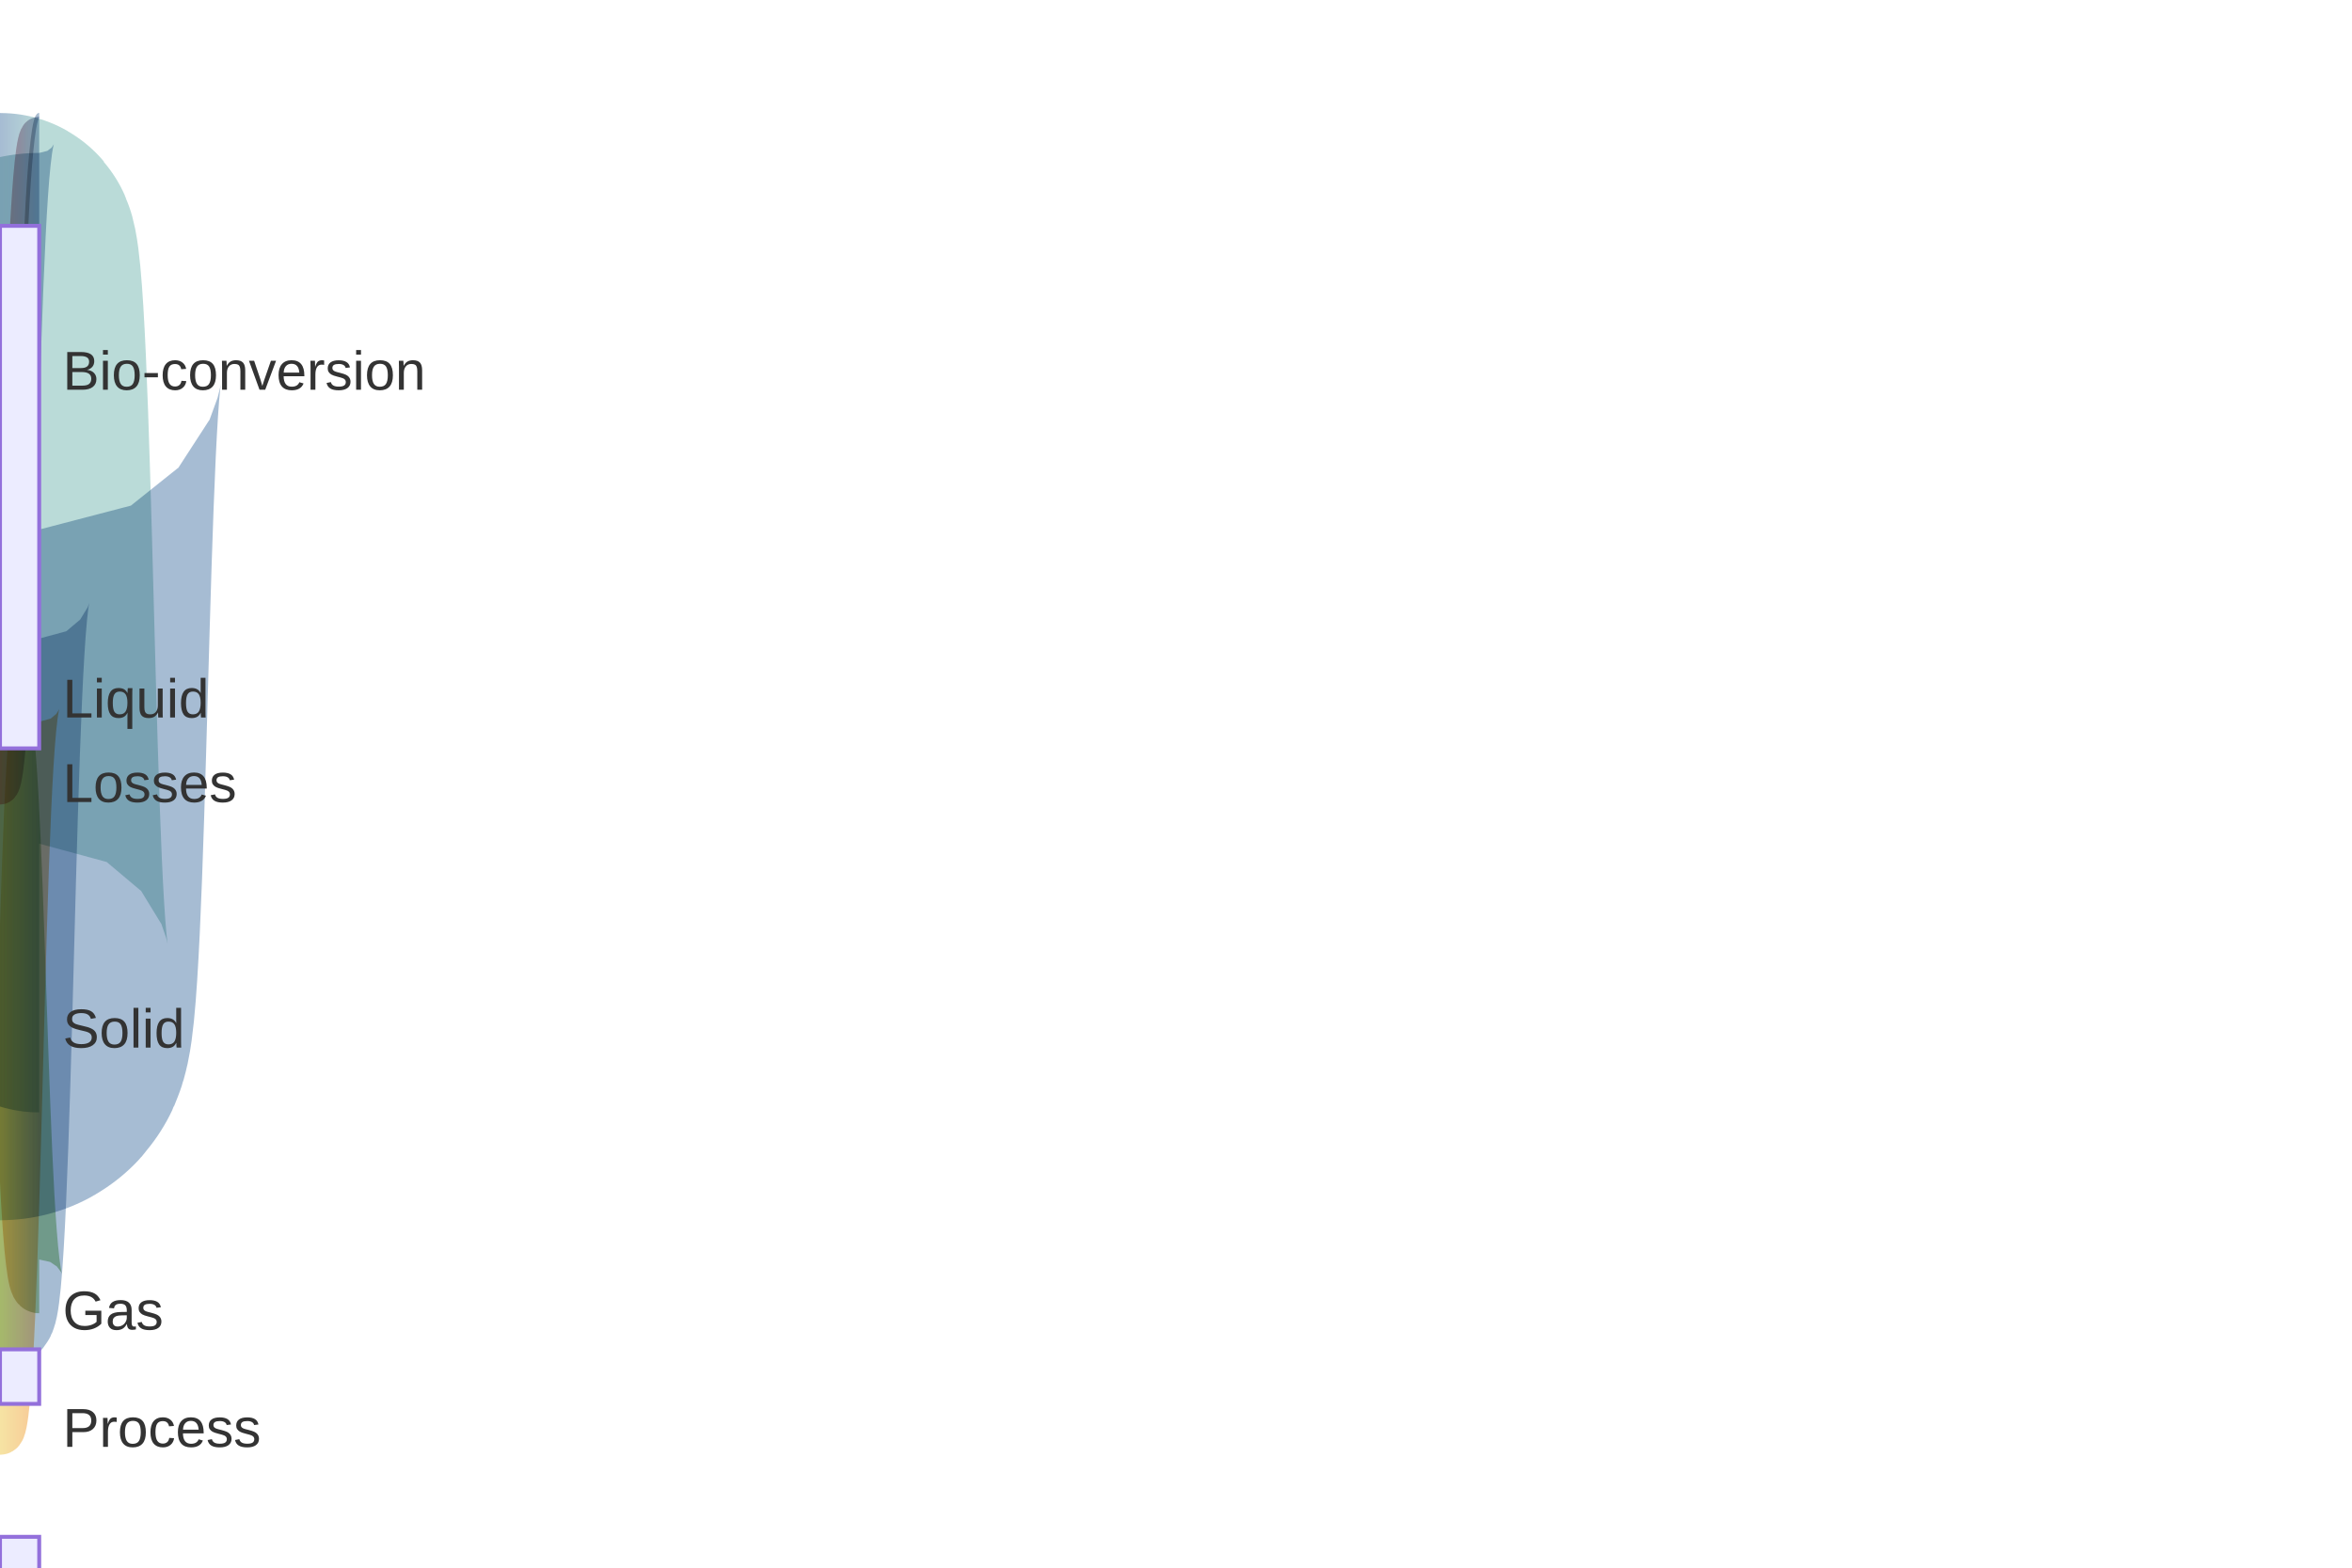
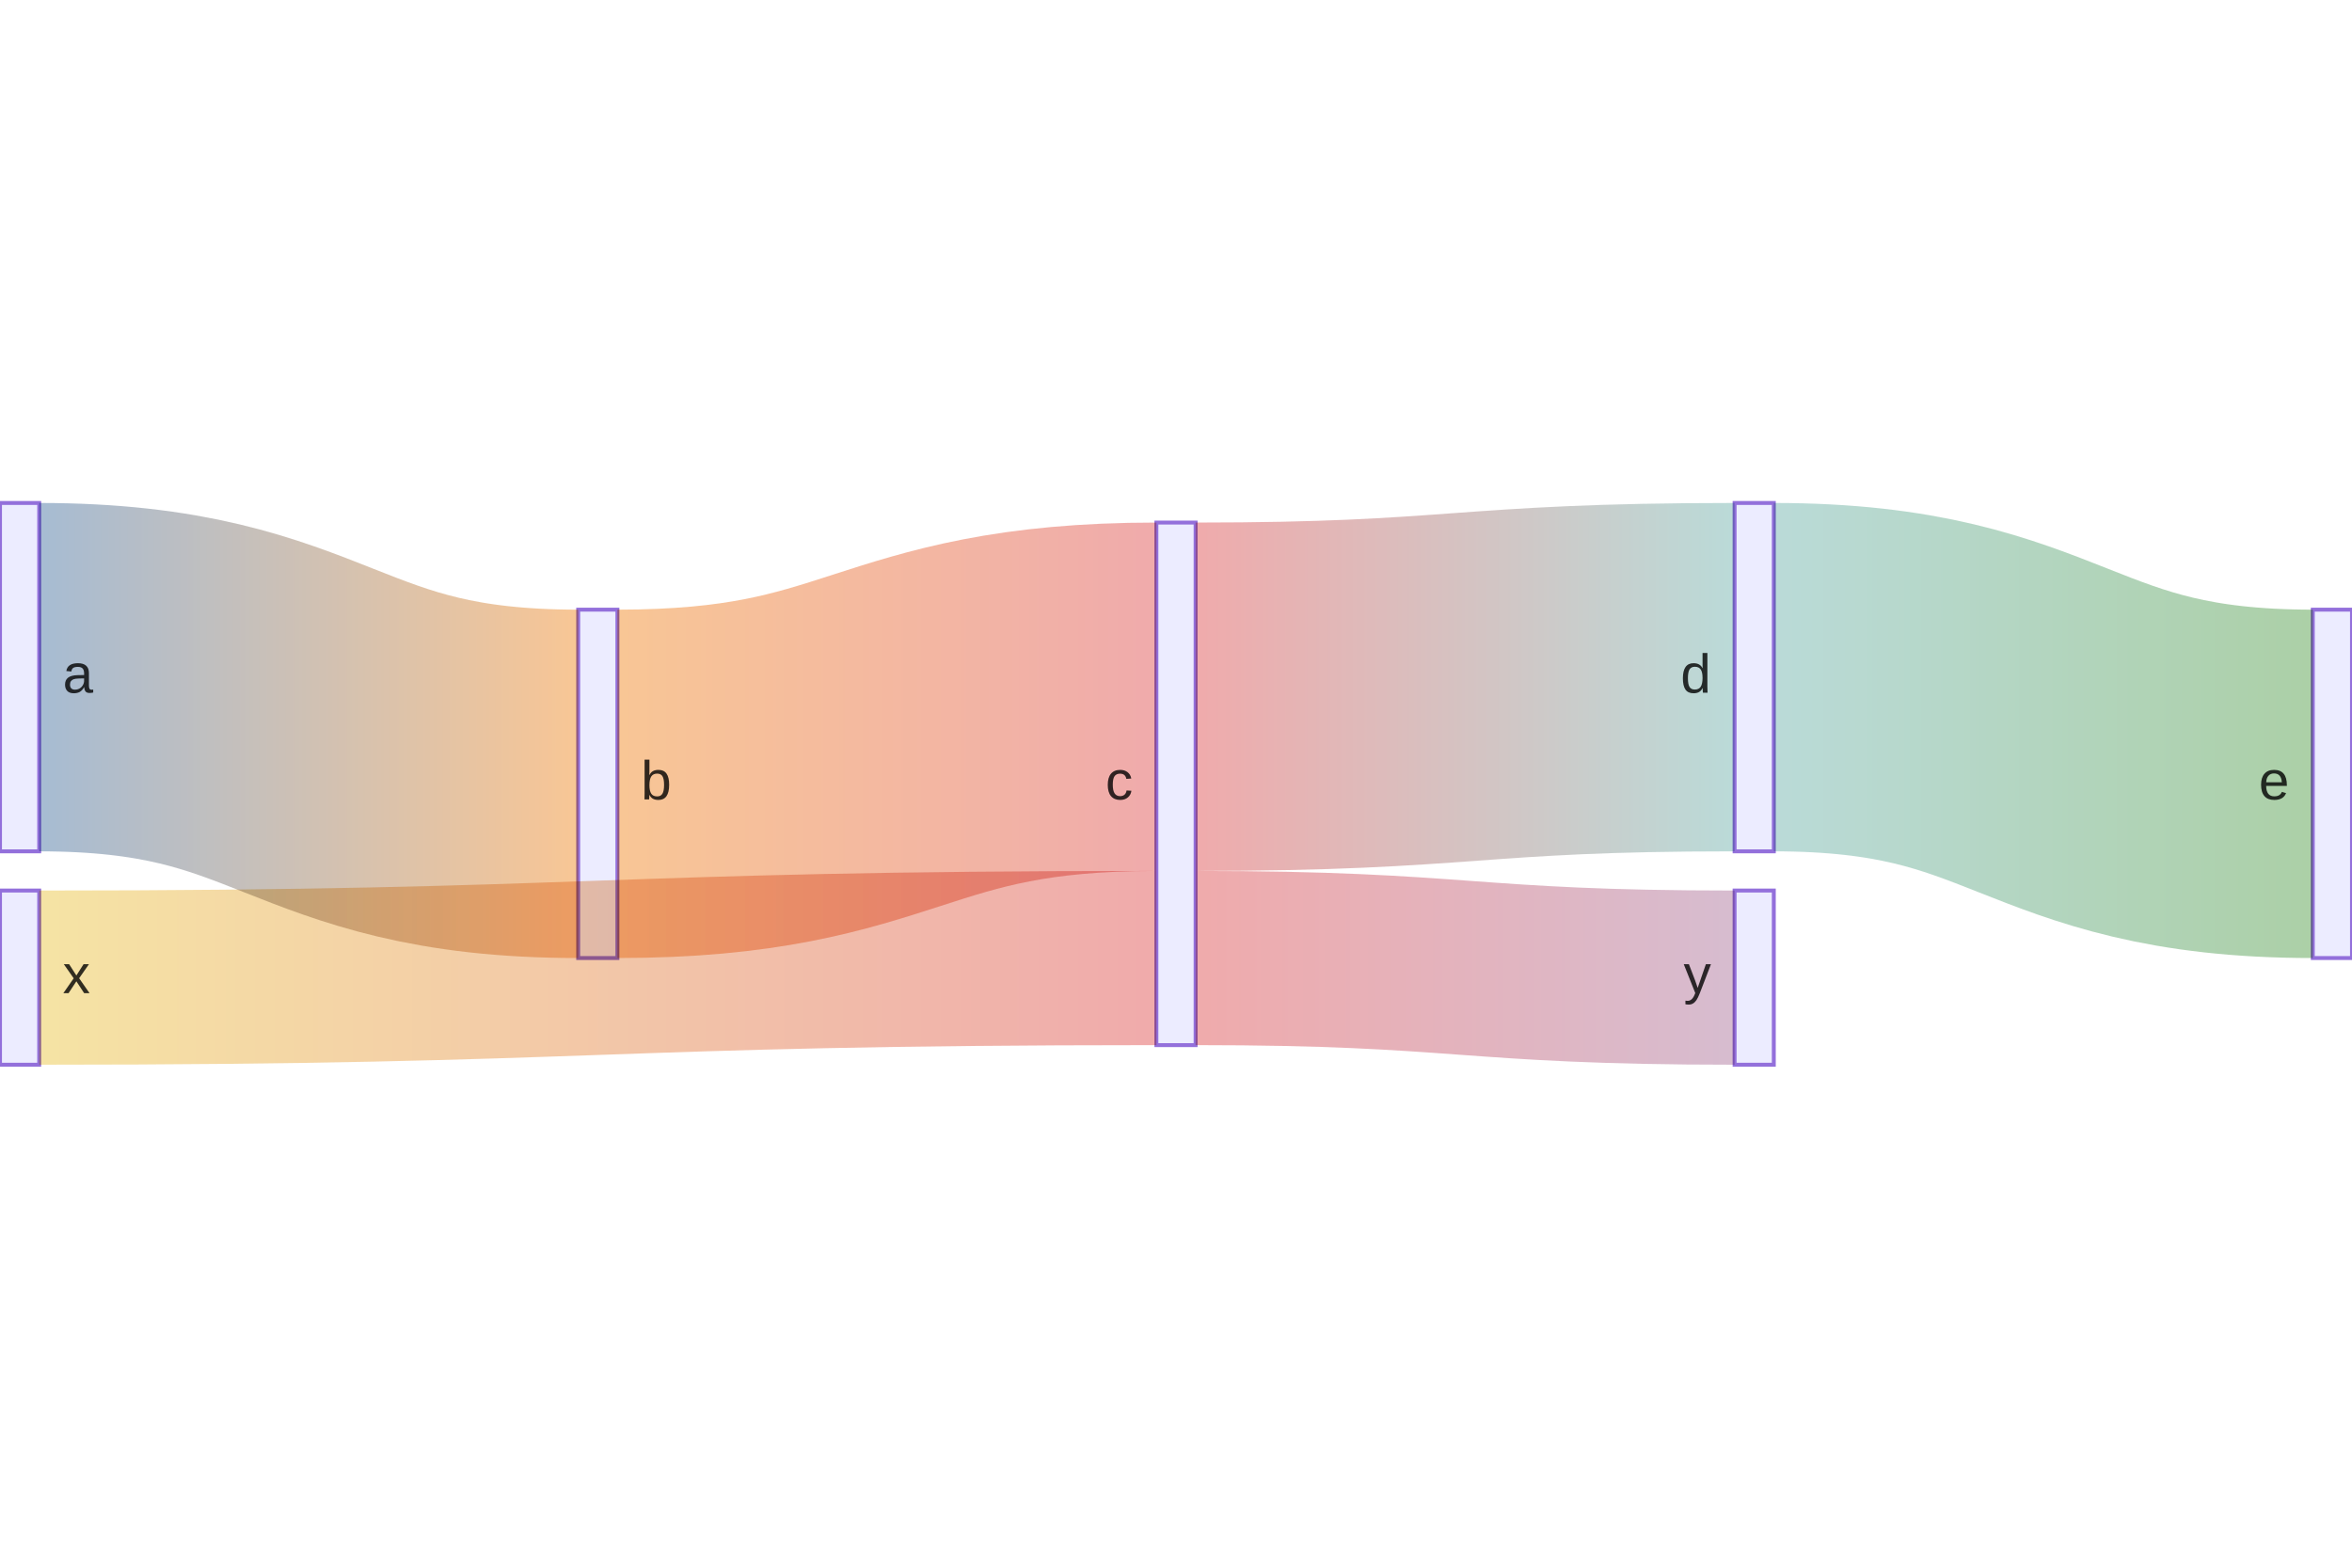
<svg xmlns="http://www.w3.org/2000/svg" width="600" height="400" viewBox="0 0 600 400" class="mermaid">
  <style>

.mermaid {
  font-family: trebuchet ms, verdana, arial, sans-serif;
  font-size: 16px;
}

.node rect,
.node polygon,
.node circle,
.node ellipse,
.node path {
  fill: #ECECFF;
  stroke: #9370DB;
  stroke-width: 1px;
}

.node line {
  stroke: #9370DB;
  stroke-width: 1px;
}

.node .label {
  fill: #333333;
}

.node text {
  fill: #333333;
  font-family: trebuchet ms, verdana, arial, sans-serif;
  font-size: 16px;
}

.edge-path {
  fill: none;
  stroke: #333333;
  stroke-width: 1px;
}

.edge-label {
  fill: #333333;
  font-family: trebuchet ms, verdana, arial, sans-serif;
}

.edge-label-bg {
  fill: rgba(232, 232, 232, 0.8);
}

.subgraph {
  fill: #ffffde;
  stroke: #aaaa33;
  stroke-width: 1px;
}

.subgraph-title {
  fill: #333333;
  font-weight: bold;
}

.cluster rect {
  fill: #ffffde;
  stroke: #aaaa33;
  stroke-width: 1px;
  rx: 5px;
  ry: 5px;
}

.cluster-label {
  fill: #333333;
  font-family: trebuchet ms, verdana, arial, sans-serif;
  font-size: 16px;
  font-weight: bold;
}

marker path {
  fill: #333333;
  stroke: #333333;
}


.sankey-node {
  stroke: none;
}

.sankey-link {
  stroke-opacity: 0.5;
}

.sankey-label {
  fill: #333333;
  font-family: trebuchet ms, verdana, arial, sans-serif;
}

.link {
  mix-blend-mode: multiply;
}

  </style>
  <defs>
    <defs>
-       <linearGradient id="linearGradient-1" gradientUnits="userSpaceOnUse" x1="10" x2="0">
+       <linearGradient id="linearGradient-1" gradientUnits="userSpaceOnUse" x1="10" x2="147.5">
        <stop offset="0%" stop-color="#4e79a7" />
        <stop offset="100%" stop-color="#f28e2c" />
      </linearGradient>
-       <linearGradient id="linearGradient-2" gradientUnits="userSpaceOnUse" x1="10" x2="0">
-         <stop offset="0%" stop-color="#4e79a7" />
+       <linearGradient id="linearGradient-2" gradientUnits="userSpaceOnUse" x1="157.5" x2="295">
+         <stop offset="0%" stop-color="#f28e2c" />
        <stop offset="100%" stop-color="#e15759" />
      </linearGradient>
-       <linearGradient id="linearGradient-3" gradientUnits="userSpaceOnUse" x1="10" x2="0">
-         <stop offset="0%" stop-color="#4e79a7" />
+       <linearGradient id="linearGradient-3" gradientUnits="userSpaceOnUse" x1="305" x2="442.5">
+         <stop offset="0%" stop-color="#e15759" />
        <stop offset="100%" stop-color="#76b7b2" />
      </linearGradient>
-       <linearGradient id="linearGradient-4" gradientUnits="userSpaceOnUse" x1="10" x2="0">
-         <stop offset="0%" stop-color="#4e79a7" />
+       <linearGradient id="linearGradient-4" gradientUnits="userSpaceOnUse" x1="452.5" x2="590">
+         <stop offset="0%" stop-color="#76b7b2" />
        <stop offset="100%" stop-color="#59a14f" />
      </linearGradient>
-       <linearGradient id="linearGradient-5" gradientUnits="userSpaceOnUse" x1="10" x2="0">
-         <stop offset="0%" stop-color="#76b7b2" />
-         <stop offset="100%" stop-color="#4e79a7" />
+       <linearGradient id="linearGradient-5" gradientUnits="userSpaceOnUse" x1="10" x2="295">
+         <stop offset="0%" stop-color="#edc949" />
+         <stop offset="100%" stop-color="#e15759" />
      </linearGradient>
-       <linearGradient id="linearGradient-6" gradientUnits="userSpaceOnUse" x1="10" x2="0">
-         <stop offset="0%" stop-color="#59a14f" />
-         <stop offset="100%" stop-color="#f28e2c" />
-       </linearGradient>
-       <linearGradient id="linearGradient-7" gradientUnits="userSpaceOnUse" x1="10" x2="0">
-         <stop offset="0%" stop-color="#f28e2c" />
-         <stop offset="100%" stop-color="#edc949" />
+       <linearGradient id="linearGradient-6" gradientUnits="userSpaceOnUse" x1="305" x2="442.5">
+         <stop offset="0%" stop-color="#e15759" />
+         <stop offset="100%" stop-color="#af7aa1" />
      </linearGradient>
    </defs>
  </defs>
  <g class="root">
    <g class="clusters">

    </g>
    <g class="edgePaths">

    </g>
    <g class="edgeLabels">

    </g>
    <g class="nodes">

    </g>
-     <g class="links" stroke-opacity="0.5" fill="none">
-       <g class="link" style="mix-blend-mode: multiply">
-         <path d="M10,29.311 C5,29.311 5,172.644 0,172.644" class="sankey-link" stroke-opacity="0.5" fill="none" stroke="url(#linearGradient-1)" stroke-width="1" />
+     <g class="nodes">
+       <g class="node" x="0" id="node-1" y="128.333" transform="translate(0,128.3333)">
+         <rect x="0" y="0" width="10" height="88.889" class="sankey-node" fill="#4e79a7" />
      </g>
-       <g class="link" style="mix-blend-mode: multiply">
-         <path d="M10,34.415 C5,34.415 5,200.666 0,200.666" class="sankey-link" fill="none" stroke="url(#linearGradient-2)" stroke-width="9.209" stroke-opacity="0.5" />
+       <g class="node" x="0" y="227.222" id="node-6" transform="translate(0,227.2222)">
+         <rect x="0" y="0" width="10" height="44.444" class="sankey-node" fill="#edc949" />
      </g>
-       <g class="link" style="mix-blend-mode: multiply">
-         <path d="M10,87.07 C5,87.07 5,263.321 0,263.321" class="sankey-link" stroke="url(#linearGradient-3)" stroke-width="96.101" fill="none" stroke-opacity="0.5" />
+       <g class="node" id="node-2" y="155.556" transform="translate(147.5,155.5556)" x="147.5">
+         <rect x="0" y="0" width="10" height="88.889" class="sankey-node" fill="#f28e2c" />
      </g>
-       <g class="link" style="mix-blend-mode: multiply">
-         <path d="M10,149.03 C5,149.03 5,335.281 0,335.281" class="sankey-link" fill="none" stroke-width="27.818" stroke-opacity="0.5" stroke="url(#linearGradient-4)" />
+       <g class="node" id="node-3" x="295" y="133.333" transform="translate(295,133.3333)">
+         <rect x="0" y="0" width="10" height="133.333" class="sankey-node" fill="#e15759" />
      </g>
-       <g class="link" style="mix-blend-mode: multiply">
-         <path d="M10,249.553 C5,249.553 5,63.093 0,63.093" class="sankey-link" stroke-width="68.565" stroke="url(#linearGradient-5)" stroke-opacity="0.5" fill="none" />
+       <g class="node" x="442.5" y="128.333" id="node-4" transform="translate(442.5,128.3333)">
+         <rect x="0" y="0" width="10" height="88.889" class="sankey-node" fill="#76b7b2" />
      </g>
-       <g class="link" style="mix-blend-mode: multiply">
-         <path d="M10,328.229 C5,328.229 5,180.001 0,180.001" class="sankey-link" stroke-width="13.713" stroke-opacity="0.5" stroke="url(#linearGradient-6)" fill="none" />
+       <g class="node" x="442.5" transform="translate(442.5,227.2222)" id="node-7" y="227.222">
+         <rect x="0" y="0" width="10" height="44.444" class="sankey-node" fill="#af7aa1" />
      </g>
-       <g class="link" style="mix-blend-mode: multiply">
-         <path d="M10,178.143 C5,178.143 5,365.19 0,365.19" class="sankey-link" fill="none" stroke-width="11.999" stroke="url(#linearGradient-7)" stroke-opacity="0.5" />
-       </g>
-     </g>
-     <g class="nodes">
-       <g class="node" id="node-1" y="28.811" transform="translate(0,28.81072)" x="0">
-         <rect x="0" y="28.811" width="10" height="133.333" class="sankey-node" fill="#4e79a7" />
-       </g>
-       <g class="node" x="0" transform="translate(0,172.1441)" id="node-2" y="172.144">
-         <rect x="0" y="172.144" width="10" height="13.918" class="sankey-node" fill="#f28e2c" />
-       </g>
-       <g class="node" id="node-3" transform="translate(0,196.0617)" y="196.062" x="0">
-         <rect x="0" y="196.062" width="10" height="9.209" class="sankey-node" fill="#e15759" />
-       </g>
-       <g class="node" y="215.271" id="node-4" transform="translate(0,215.2707)" x="0">
-         <rect x="0" y="215.271" width="10" height="96.101" class="sankey-node" fill="#76b7b2" />
-       </g>
-       <g class="node" x="0" y="321.372" id="node-5" transform="translate(0,321.3722)">
-         <rect x="0" y="321.372" width="10" height="27.818" class="sankey-node" fill="#59a14f" />
-       </g>
-       <g class="node" transform="translate(0,359.1904)" x="0" id="node-6" y="359.19">
-         <rect x="0" y="359.19" width="10" height="11.999" class="sankey-node" fill="#edc949" />
+       <g class="node" transform="translate(590,155.5556)" x="590" id="node-5" y="155.556">
+         <rect x="0" y="0" width="10" height="88.889" class="sankey-node" fill="#59a14f" />
      </g>
    </g>
    <g class="node-labels" font-size="14">
-       <text x="16" y="95.477" class="sankey-label" dominant-baseline="middle" fill="#333333" font-size="14" text-anchor="start">Bio-conversion</text>
-       <text x="16" y="179.103" class="sankey-label" text-anchor="start" dominant-baseline="middle" font-size="14" fill="#333333">Liquid</text>
-       <text x="16" y="200.666" class="sankey-label" text-anchor="start" fill="#333333" font-size="14" dominant-baseline="middle">Losses</text>
-       <text x="16" y="263.321" class="sankey-label" fill="#333333" text-anchor="start" dominant-baseline="middle" font-size="14">Solid</text>
-       <text x="16" y="335.281" class="sankey-label" text-anchor="start" dominant-baseline="middle" fill="#333333" font-size="14">Gas</text>
-       <text x="16" y="365.19" class="sankey-label" text-anchor="start" fill="#333333" font-size="14" dominant-baseline="middle">Process</text>
+       <text x="16" y="172.778" class="sankey-label" text-anchor="start" dominant-baseline="middle" font-size="14" fill="#333333">a</text>
+       <text x="16" y="249.444" class="sankey-label" dominant-baseline="middle" font-size="14" text-anchor="start" fill="#333333">x</text>
+       <text x="163.5" y="200" class="sankey-label" dominant-baseline="middle" font-size="14" fill="#333333" text-anchor="start">b</text>
+       <text x="289" y="200" class="sankey-label" fill="#333333" dominant-baseline="middle" text-anchor="end" font-size="14">c</text>
+       <text x="436.5" y="172.778" class="sankey-label" dominant-baseline="middle" fill="#333333" text-anchor="end" font-size="14">d</text>
+       <text x="436.5" y="249.444" class="sankey-label" dominant-baseline="middle" fill="#333333" text-anchor="end" font-size="14">y</text>
+       <text x="584" y="200" class="sankey-label" text-anchor="end" font-size="14" dominant-baseline="middle" fill="#333333">e</text>
+     </g>
+     <g class="links" stroke-opacity="0.5" fill="none">
+       <g class="link" style="mix-blend-mode: multiply">
+         <path d="M10,172.778 C78.75,172.778 78.75,200 147.5,200" class="sankey-link" stroke-opacity="0.5" fill="none" stroke="url(#linearGradient-1)" stroke-width="88.889" />
+       </g>
+       <g class="link" style="mix-blend-mode: multiply">
+         <path d="M157.5,200 C226.25,200 226.25,177.778 295,177.778" class="sankey-link" stroke-width="88.889" stroke="url(#linearGradient-2)" fill="none" stroke-opacity="0.5" />
+       </g>
+       <g class="link" style="mix-blend-mode: multiply">
+         <path d="M305,177.778 C373.75,177.778 373.75,172.778 442.5,172.778" class="sankey-link" stroke-opacity="0.5" stroke="url(#linearGradient-3)" fill="none" stroke-width="88.889" />
+       </g>
+       <g class="link" style="mix-blend-mode: multiply">
+         <path d="M452.5,172.778 C521.25,172.778 521.25,200 590,200" class="sankey-link" fill="none" stroke="url(#linearGradient-4)" stroke-width="88.889" stroke-opacity="0.5" />
+       </g>
+       <g class="link" style="mix-blend-mode: multiply">
+         <path d="M10,249.444 C152.5,249.444 152.5,244.444 295,244.444" class="sankey-link" stroke-width="44.444" stroke-opacity="0.5" stroke="url(#linearGradient-5)" fill="none" />
+       </g>
+       <g class="link" style="mix-blend-mode: multiply">
+         <path d="M305,244.444 C373.75,244.444 373.75,249.444 442.5,249.444" class="sankey-link" stroke-width="44.444" stroke-opacity="0.5" stroke="url(#linearGradient-6)" fill="none" />
+       </g>
    </g>
  </g>
</svg>
